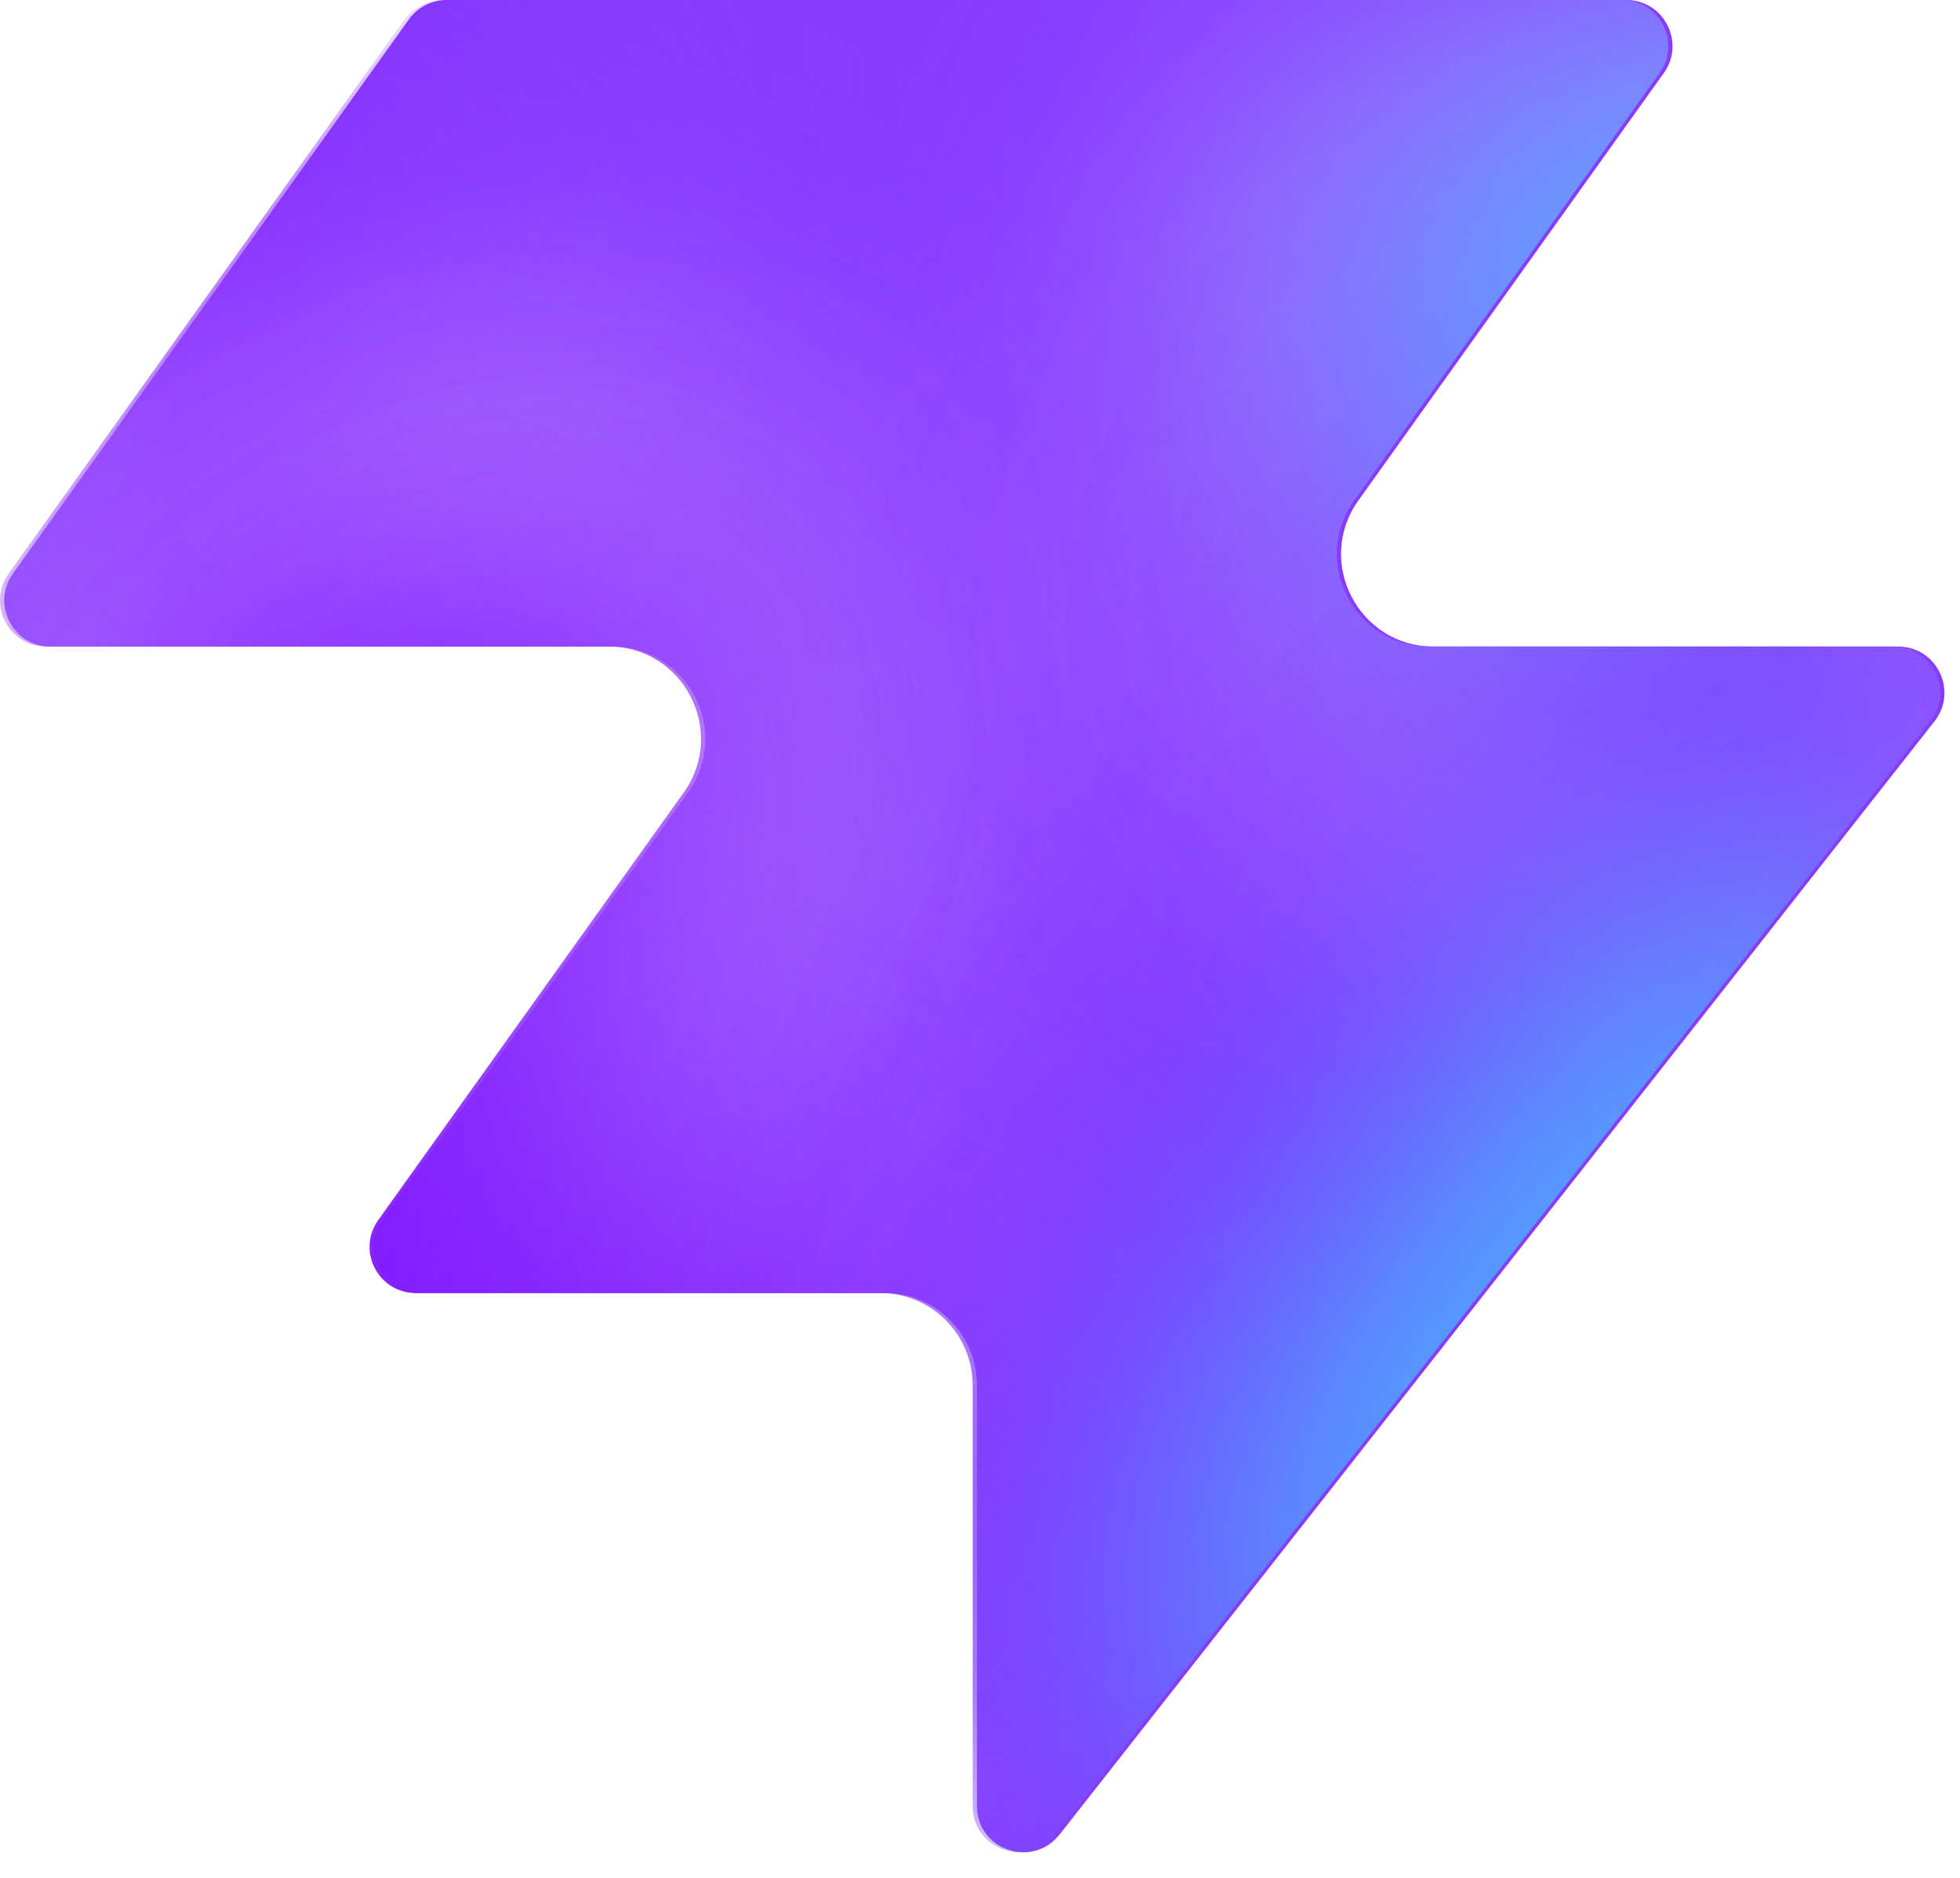
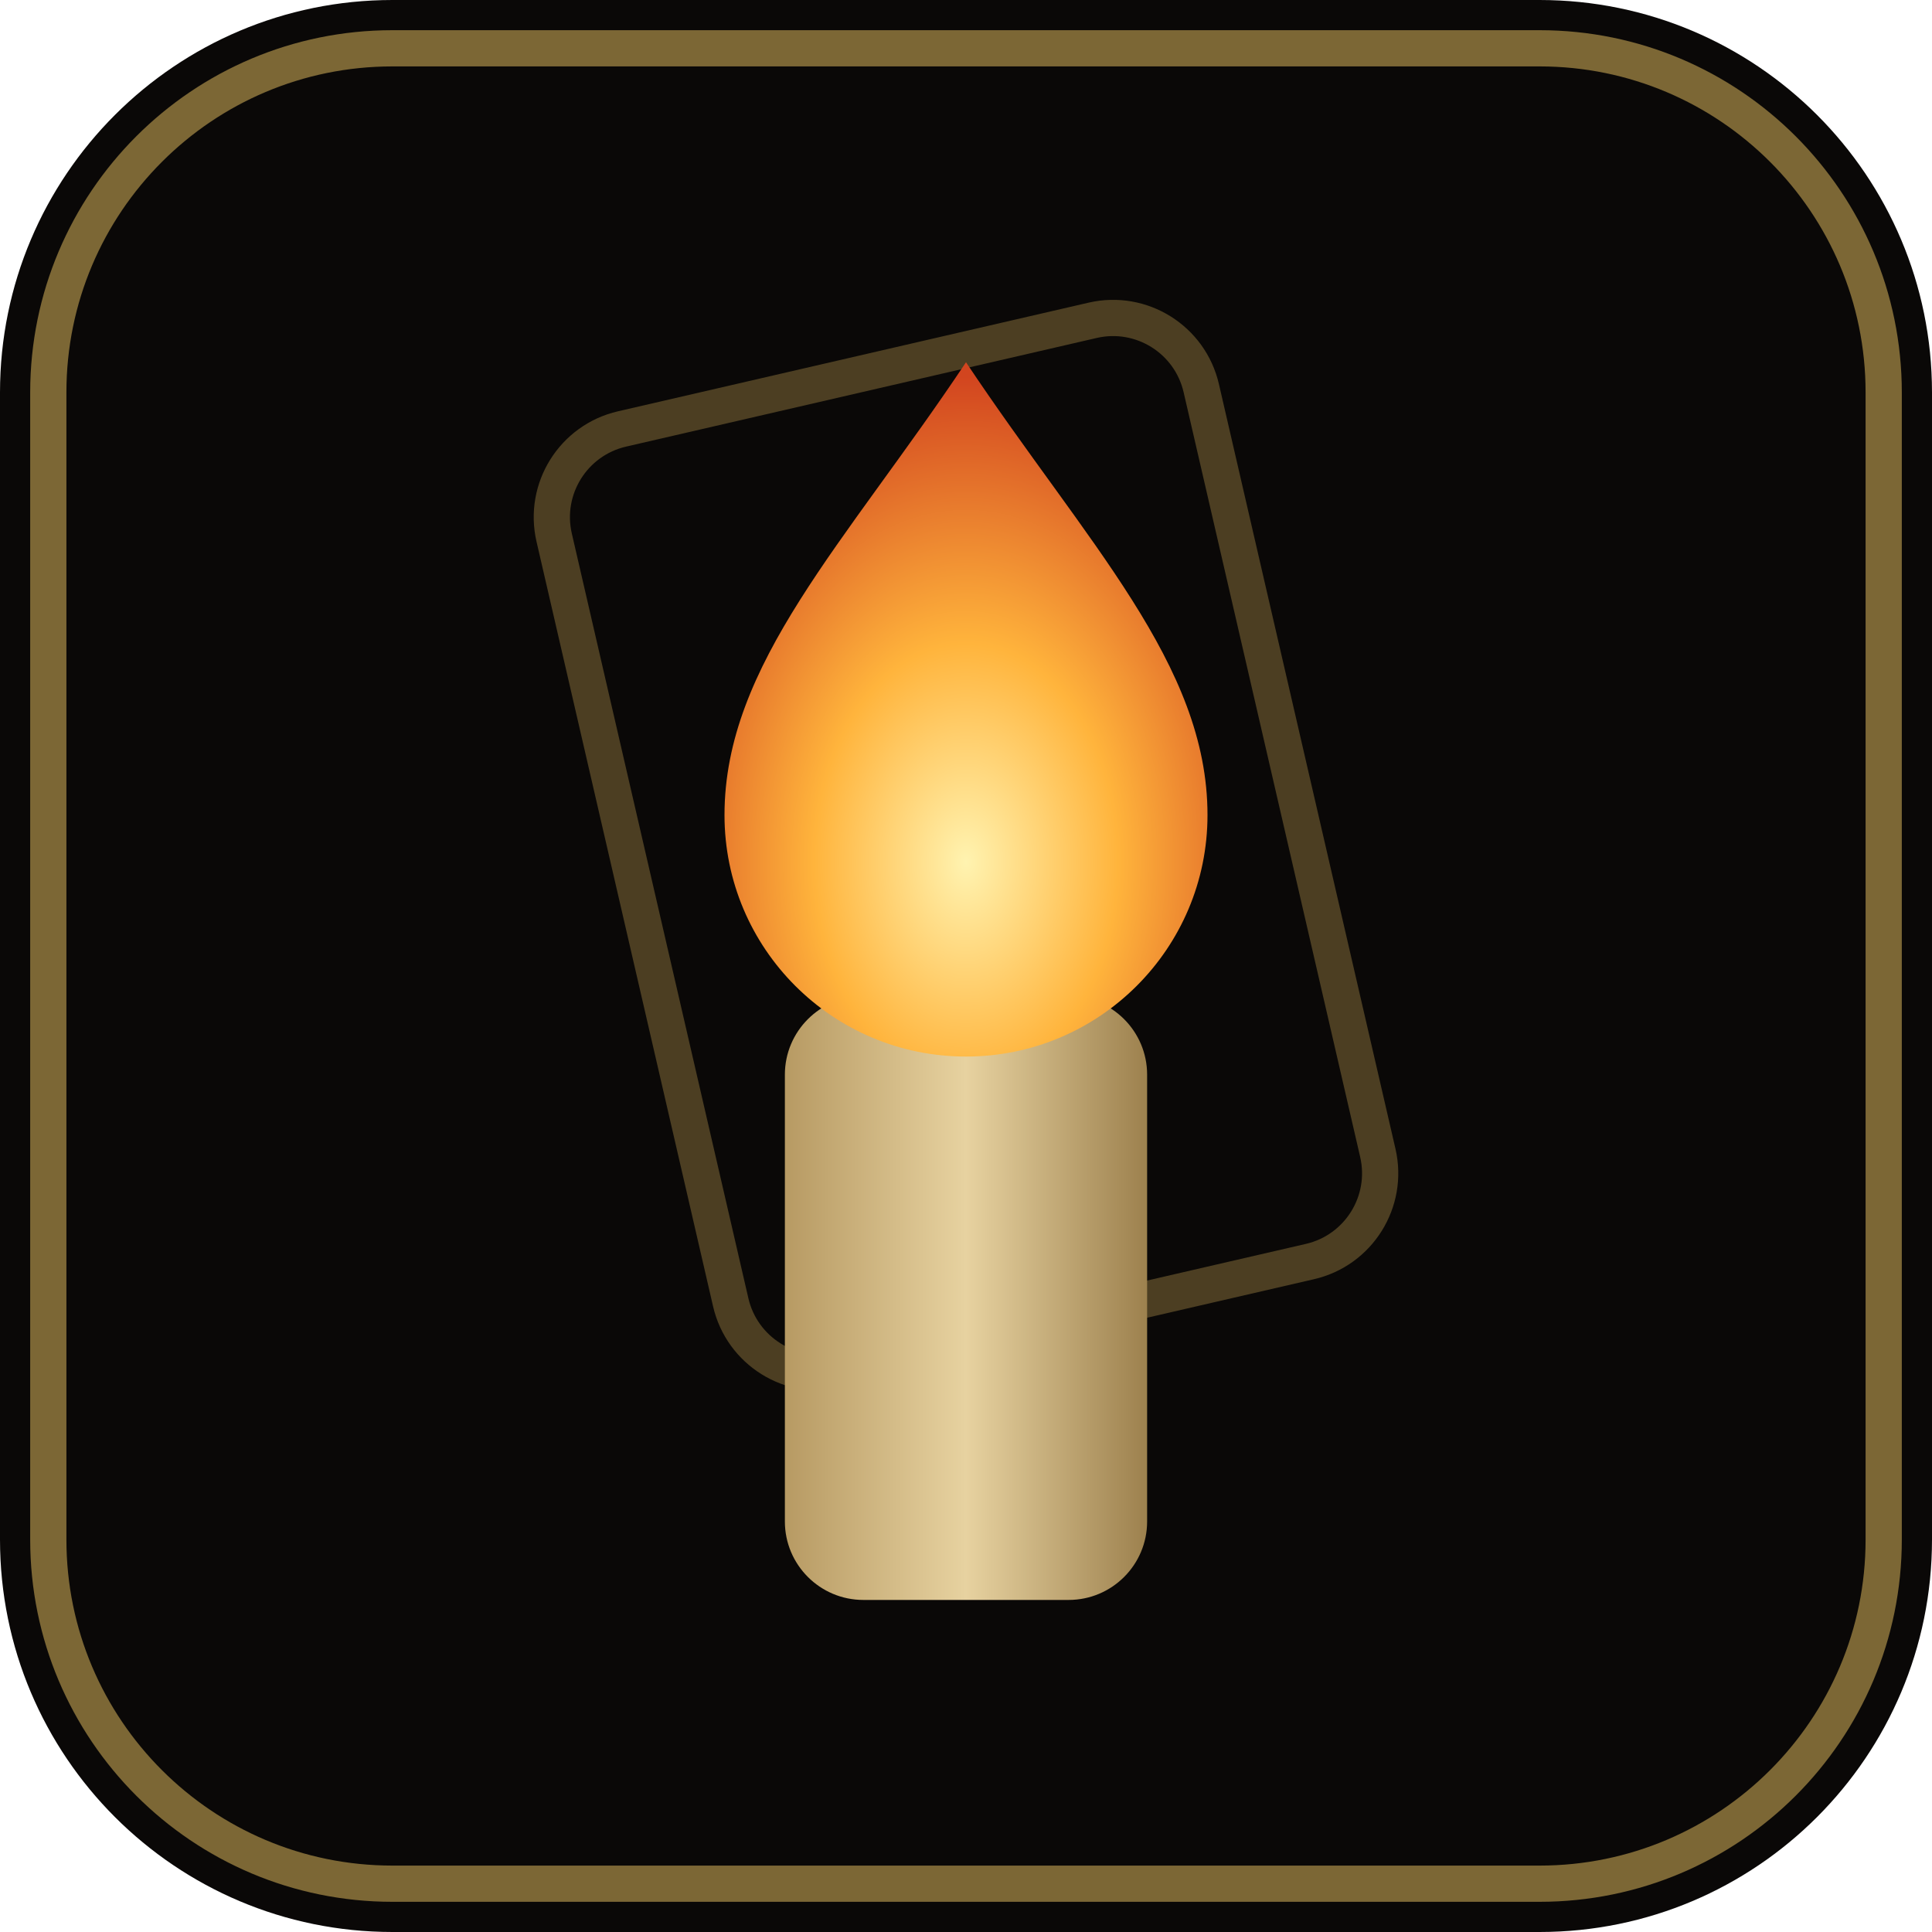
- <svg xmlns="http://www.w3.org/2000/svg" width="48" height="46" fill="none" viewBox="0 0 48 46">
-   <path fill="#863bff" d="M25.946 44.938c-.664.845-2.021.375-2.021-.698V33.937a2.26 2.26 0 0 0-2.262-2.262H10.287c-.92 0-1.456-1.04-.92-1.788l7.48-10.471c1.07-1.497 0-3.578-1.842-3.578H1.237c-.92 0-1.456-1.04-.92-1.788L10.013.474c.214-.297.556-.474.92-.474h28.894c.92 0 1.456 1.04.92 1.788l-7.48 10.471c-1.07 1.498 0 3.579 1.842 3.579h11.377c.943 0 1.473 1.088.89 1.83L25.947 44.94z" style="fill:#863bff;fill:color(display-p3 .525 .23 1);fill-opacity:1" />
-   <mask id="a" width="48" height="46" x="0" y="0" maskUnits="userSpaceOnUse" style="mask-type:alpha">
-     <path fill="#000" d="M25.842 44.938c-.664.844-2.021.375-2.021-.698V33.937a2.26 2.26 0 0 0-2.262-2.262H10.183c-.92 0-1.456-1.04-.92-1.788l7.48-10.471c1.07-1.498 0-3.579-1.842-3.579H1.133c-.92 0-1.456-1.04-.92-1.787L9.91.473c.214-.297.556-.474.92-.474h28.894c.92 0 1.456 1.04.92 1.788l-7.48 10.471c-1.07 1.498 0 3.578 1.842 3.578h11.377c.943 0 1.473 1.088.89 1.832L25.843 44.94z" style="fill:#000;fill-opacity:1" />
-   </mask>
-   <g mask="url(#a)">
-     <g filter="url(#b)">
-       <ellipse cx="5.508" cy="14.704" fill="#ede6ff" rx="5.508" ry="14.704" style="fill:#ede6ff;fill:color(display-p3 .927 .903 1);fill-opacity:1" transform="matrix(.00324 1 1 -.00324 -4.47 31.516)" />
-     </g>
-     <g filter="url(#c)">
-       <ellipse cx="10.399" cy="29.851" fill="#ede6ff" rx="10.399" ry="29.851" style="fill:#ede6ff;fill:color(display-p3 .927 .903 1);fill-opacity:1" transform="matrix(.00324 1 1 -.00324 -39.328 7.883)" />
-     </g>
-     <g filter="url(#d)">
-       <ellipse cx="5.508" cy="30.487" fill="#7e14ff" rx="5.508" ry="30.487" style="fill:#7e14ff;fill:color(display-p3 .492 .077 1);fill-opacity:1" transform="rotate(89.814 -25.913 -14.639)scale(1 -1)" />
-     </g>
-     <g filter="url(#e)">
-       <ellipse cx="5.508" cy="30.599" fill="#7e14ff" rx="5.508" ry="30.599" style="fill:#7e14ff;fill:color(display-p3 .492 .077 1);fill-opacity:1" transform="rotate(89.814 -32.644 -3.334)scale(1 -1)" />
-     </g>
-     <g filter="url(#f)">
-       <ellipse cx="5.508" cy="30.599" fill="#7e14ff" rx="5.508" ry="30.599" style="fill:#7e14ff;fill:color(display-p3 .492 .077 1);fill-opacity:1" transform="matrix(.00324 1 1 -.00324 -34.34 30.47)" />
-     </g>
-     <g filter="url(#g)">
-       <ellipse cx="14.072" cy="22.078" fill="#ede6ff" rx="14.072" ry="22.078" style="fill:#ede6ff;fill:color(display-p3 .927 .903 1);fill-opacity:1" transform="rotate(93.35 24.506 48.493)scale(-1 1)" />
-     </g>
-     <g filter="url(#h)">
-       <ellipse cx="3.47" cy="21.501" fill="#7e14ff" rx="3.47" ry="21.501" style="fill:#7e14ff;fill:color(display-p3 .492 .077 1);fill-opacity:1" transform="rotate(89.009 28.708 47.59)scale(-1 1)" />
-     </g>
-     <g filter="url(#i)">
-       <ellipse cx="3.47" cy="21.501" fill="#7e14ff" rx="3.47" ry="21.501" style="fill:#7e14ff;fill:color(display-p3 .492 .077 1);fill-opacity:1" transform="rotate(89.009 28.708 47.59)scale(-1 1)" />
-     </g>
-     <g filter="url(#j)">
-       <ellipse cx=".387" cy="8.972" fill="#7e14ff" rx="4.407" ry="29.108" style="fill:#7e14ff;fill:color(display-p3 .492 .077 1);fill-opacity:1" transform="rotate(39.51 .387 8.972)" />
-     </g>
-     <g filter="url(#k)">
-       <ellipse cx="47.523" cy="-6.092" fill="#7e14ff" rx="4.407" ry="29.108" style="fill:#7e14ff;fill:color(display-p3 .492 .077 1);fill-opacity:1" transform="rotate(37.892 47.523 -6.092)" />
-     </g>
-     <g filter="url(#l)">
-       <ellipse cx="41.412" cy="6.333" fill="#47bfff" rx="5.971" ry="9.665" style="fill:#47bfff;fill:color(display-p3 .28 .748 1);fill-opacity:1" transform="rotate(37.892 41.412 6.333)" />
-     </g>
-     <g filter="url(#m)">
-       <ellipse cx="-1.879" cy="38.332" fill="#7e14ff" rx="4.407" ry="29.108" style="fill:#7e14ff;fill:color(display-p3 .492 .077 1);fill-opacity:1" transform="rotate(37.892 -1.88 38.332)" />
-     </g>
-     <g filter="url(#n)">
-       <ellipse cx="-1.879" cy="38.332" fill="#7e14ff" rx="4.407" ry="29.108" style="fill:#7e14ff;fill:color(display-p3 .492 .077 1);fill-opacity:1" transform="rotate(37.892 -1.88 38.332)" />
-     </g>
-     <g filter="url(#o)">
-       <ellipse cx="35.651" cy="29.907" fill="#7e14ff" rx="4.407" ry="29.108" style="fill:#7e14ff;fill:color(display-p3 .492 .077 1);fill-opacity:1" transform="rotate(37.892 35.651 29.907)" />
-     </g>
-     <g filter="url(#p)">
-       <ellipse cx="38.418" cy="32.4" fill="#47bfff" rx="5.971" ry="15.297" style="fill:#47bfff;fill:color(display-p3 .28 .748 1);fill-opacity:1" transform="rotate(37.892 38.418 32.4)" />
-     </g>
-   </g>
+ <svg xmlns="http://www.w3.org/2000/svg" viewBox="0 0 64 64" role="img" aria-label="Wickfable">
  <defs>
-     <filter id="b" width="60.045" height="41.654" x="-19.77" y="16.149" color-interpolation-filters="sRGB" filterUnits="userSpaceOnUse">
-       <feFlood flood-opacity="0" result="BackgroundImageFix" />
-       <feBlend in="SourceGraphic" in2="BackgroundImageFix" result="shape" />
-       <feGaussianBlur result="effect1_foregroundBlur_2002_17158" stdDeviation="7.659" />
-     </filter>
-     <filter id="c" width="90.34" height="51.437" x="-54.613" y="-7.533" color-interpolation-filters="sRGB" filterUnits="userSpaceOnUse">
-       <feFlood flood-opacity="0" result="BackgroundImageFix" />
-       <feBlend in="SourceGraphic" in2="BackgroundImageFix" result="shape" />
-       <feGaussianBlur result="effect1_foregroundBlur_2002_17158" stdDeviation="7.659" />
-     </filter>
-     <filter id="d" width="79.355" height="29.4" x="-49.64" y="2.03" color-interpolation-filters="sRGB" filterUnits="userSpaceOnUse">
-       <feFlood flood-opacity="0" result="BackgroundImageFix" />
-       <feBlend in="SourceGraphic" in2="BackgroundImageFix" result="shape" />
-       <feGaussianBlur result="effect1_foregroundBlur_2002_17158" stdDeviation="4.596" />
-     </filter>
-     <filter id="e" width="79.579" height="29.4" x="-45.045" y="20.029" color-interpolation-filters="sRGB" filterUnits="userSpaceOnUse">
-       <feFlood flood-opacity="0" result="BackgroundImageFix" />
-       <feBlend in="SourceGraphic" in2="BackgroundImageFix" result="shape" />
-       <feGaussianBlur result="effect1_foregroundBlur_2002_17158" stdDeviation="4.596" />
-     </filter>
-     <filter id="f" width="79.579" height="29.4" x="-43.513" y="21.178" color-interpolation-filters="sRGB" filterUnits="userSpaceOnUse">
-       <feFlood flood-opacity="0" result="BackgroundImageFix" />
-       <feBlend in="SourceGraphic" in2="BackgroundImageFix" result="shape" />
-       <feGaussianBlur result="effect1_foregroundBlur_2002_17158" stdDeviation="4.596" />
-     </filter>
-     <filter id="g" width="74.749" height="58.852" x="15.756" y="-17.901" color-interpolation-filters="sRGB" filterUnits="userSpaceOnUse">
-       <feFlood flood-opacity="0" result="BackgroundImageFix" />
-       <feBlend in="SourceGraphic" in2="BackgroundImageFix" result="shape" />
-       <feGaussianBlur result="effect1_foregroundBlur_2002_17158" stdDeviation="7.659" />
-     </filter>
-     <filter id="h" width="61.377" height="25.362" x="23.548" y="2.284" color-interpolation-filters="sRGB" filterUnits="userSpaceOnUse">
-       <feFlood flood-opacity="0" result="BackgroundImageFix" />
-       <feBlend in="SourceGraphic" in2="BackgroundImageFix" result="shape" />
-       <feGaussianBlur result="effect1_foregroundBlur_2002_17158" stdDeviation="4.596" />
-     </filter>
-     <filter id="i" width="61.377" height="25.362" x="23.548" y="2.284" color-interpolation-filters="sRGB" filterUnits="userSpaceOnUse">
-       <feFlood flood-opacity="0" result="BackgroundImageFix" />
-       <feBlend in="SourceGraphic" in2="BackgroundImageFix" result="shape" />
-       <feGaussianBlur result="effect1_foregroundBlur_2002_17158" stdDeviation="4.596" />
-     </filter>
-     <filter id="j" width="56.045" height="63.649" x="-27.636" y="-22.853" color-interpolation-filters="sRGB" filterUnits="userSpaceOnUse">
-       <feFlood flood-opacity="0" result="BackgroundImageFix" />
-       <feBlend in="SourceGraphic" in2="BackgroundImageFix" result="shape" />
-       <feGaussianBlur result="effect1_foregroundBlur_2002_17158" stdDeviation="4.596" />
-     </filter>
-     <filter id="k" width="54.814" height="64.646" x="20.116" y="-38.415" color-interpolation-filters="sRGB" filterUnits="userSpaceOnUse">
-       <feFlood flood-opacity="0" result="BackgroundImageFix" />
-       <feBlend in="SourceGraphic" in2="BackgroundImageFix" result="shape" />
-       <feGaussianBlur result="effect1_foregroundBlur_2002_17158" stdDeviation="4.596" />
-     </filter>
-     <filter id="l" width="33.541" height="35.313" x="24.641" y="-11.323" color-interpolation-filters="sRGB" filterUnits="userSpaceOnUse">
-       <feFlood flood-opacity="0" result="BackgroundImageFix" />
-       <feBlend in="SourceGraphic" in2="BackgroundImageFix" result="shape" />
-       <feGaussianBlur result="effect1_foregroundBlur_2002_17158" stdDeviation="4.596" />
-     </filter>
-     <filter id="m" width="54.814" height="64.646" x="-29.286" y="6.009" color-interpolation-filters="sRGB" filterUnits="userSpaceOnUse">
-       <feFlood flood-opacity="0" result="BackgroundImageFix" />
-       <feBlend in="SourceGraphic" in2="BackgroundImageFix" result="shape" />
-       <feGaussianBlur result="effect1_foregroundBlur_2002_17158" stdDeviation="4.596" />
-     </filter>
-     <filter id="n" width="54.814" height="64.646" x="-29.286" y="6.009" color-interpolation-filters="sRGB" filterUnits="userSpaceOnUse">
-       <feFlood flood-opacity="0" result="BackgroundImageFix" />
-       <feBlend in="SourceGraphic" in2="BackgroundImageFix" result="shape" />
-       <feGaussianBlur result="effect1_foregroundBlur_2002_17158" stdDeviation="4.596" />
-     </filter>
-     <filter id="o" width="54.814" height="64.646" x="8.244" y="-2.416" color-interpolation-filters="sRGB" filterUnits="userSpaceOnUse">
-       <feFlood flood-opacity="0" result="BackgroundImageFix" />
-       <feBlend in="SourceGraphic" in2="BackgroundImageFix" result="shape" />
-       <feGaussianBlur result="effect1_foregroundBlur_2002_17158" stdDeviation="4.596" />
-     </filter>
-     <filter id="p" width="39.409" height="43.623" x="18.713" y="10.588" color-interpolation-filters="sRGB" filterUnits="userSpaceOnUse">
-       <feFlood flood-opacity="0" result="BackgroundImageFix" />
-       <feBlend in="SourceGraphic" in2="BackgroundImageFix" result="shape" />
-       <feGaussianBlur result="effect1_foregroundBlur_2002_17158" stdDeviation="4.596" />
-     </filter>
+     <linearGradient id="cera" x1="0" y1="0" x2="1" y2="0">
+       <stop offset="0" stop-color="#b79a63" />
+       <stop offset="0.5" stop-color="#e7d2a0" />
+       <stop offset="1" stop-color="#9d814e" />
+     </linearGradient>
+     <radialGradient id="llama" cx="0.5" cy="0.72" r="0.7">
+       <stop offset="0" stop-color="#fff3b0" />
+       <stop offset="0.45" stop-color="#ffb43c" />
+       <stop offset="1" stop-color="#d2451f" />
+     </radialGradient>
  </defs>
+   <rect width="64" height="64" rx="13" fill="#0a0807" />
+   <rect x="1.6" y="1.6" width="60.8" height="60.8" rx="11.4" fill="none" stroke="#d9b45b" stroke-opacity="0.55" stroke-width="1.2" />
+   <rect x="21" y="12" width="22" height="32" rx="3" fill="none" stroke="#d9b45b" stroke-opacity="0.32" stroke-width="1.2" transform="rotate(-13 32 28)" />
+   <line x1="32" y1="33" x2="32" y2="27" stroke="#2a1d10" stroke-width="1.8" stroke-linecap="round" />
+   <rect x="26" y="33" width="12" height="20" rx="2.6" fill="url(#cera)" />
+   <path d="M32 12c4 6 8 10 8 15a8 8 0 0 1-16 0c0-5 4-9 8-15z" fill="url(#llama)" />
</svg>
